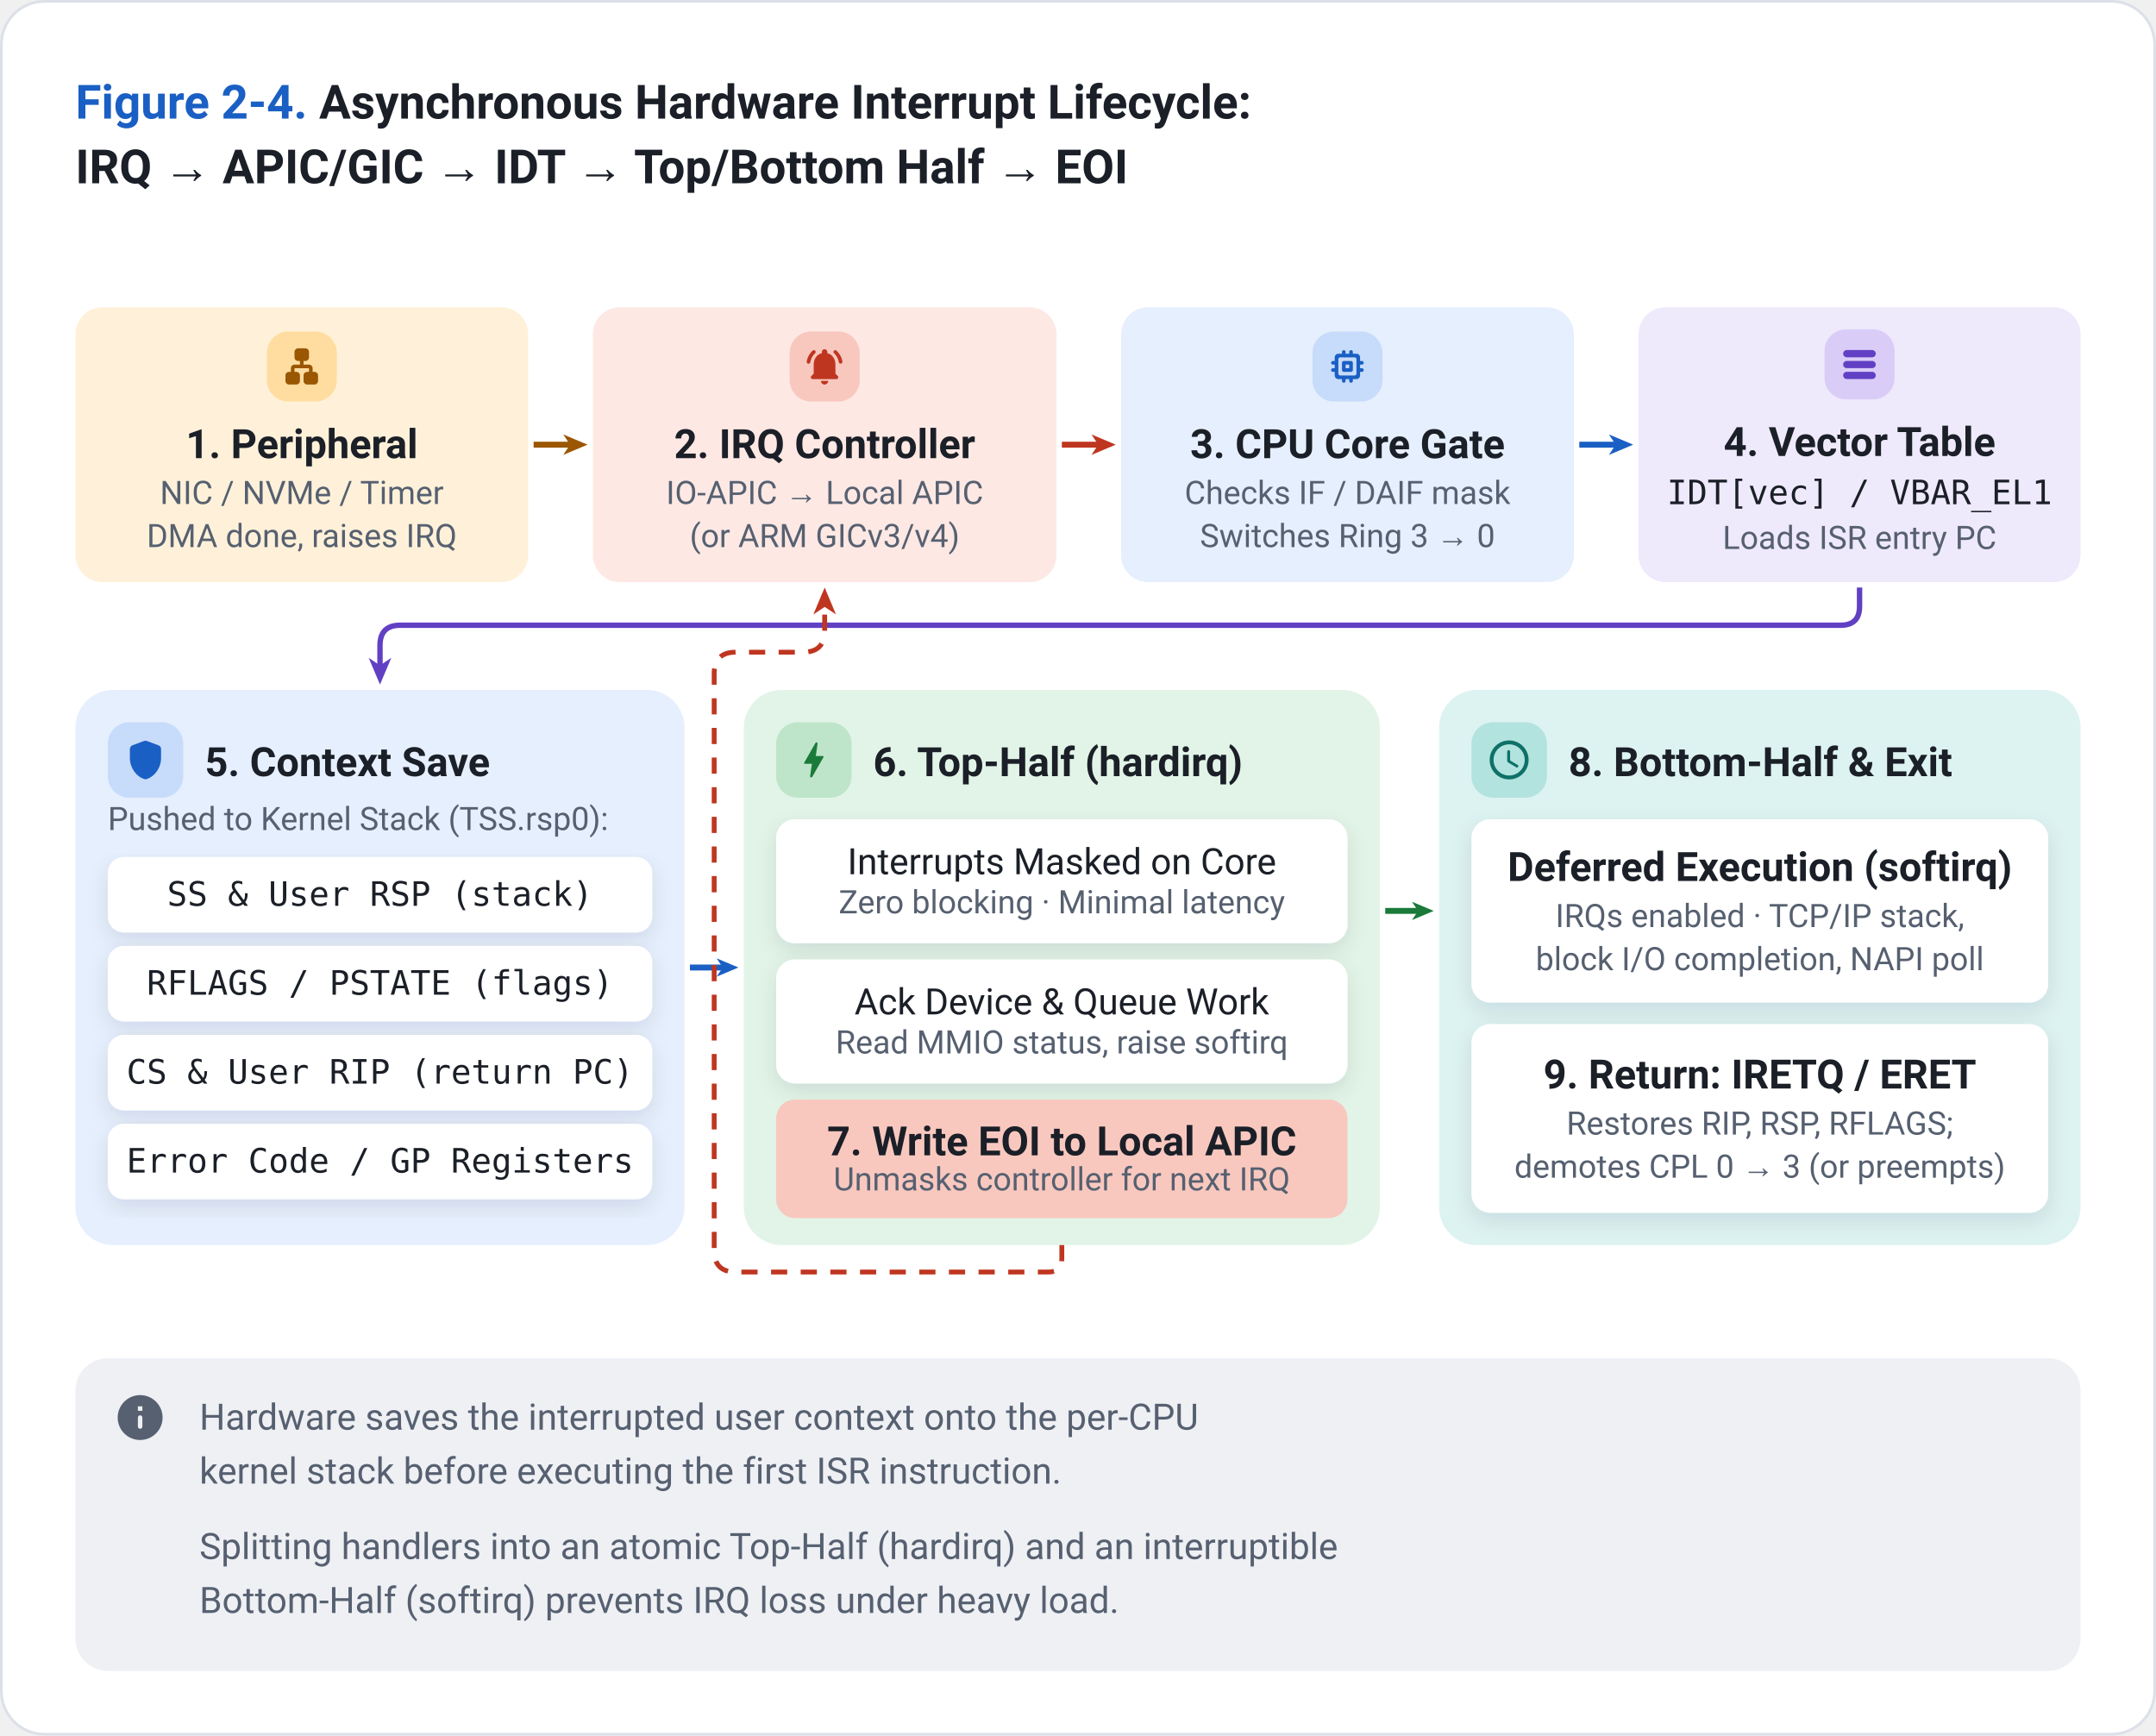
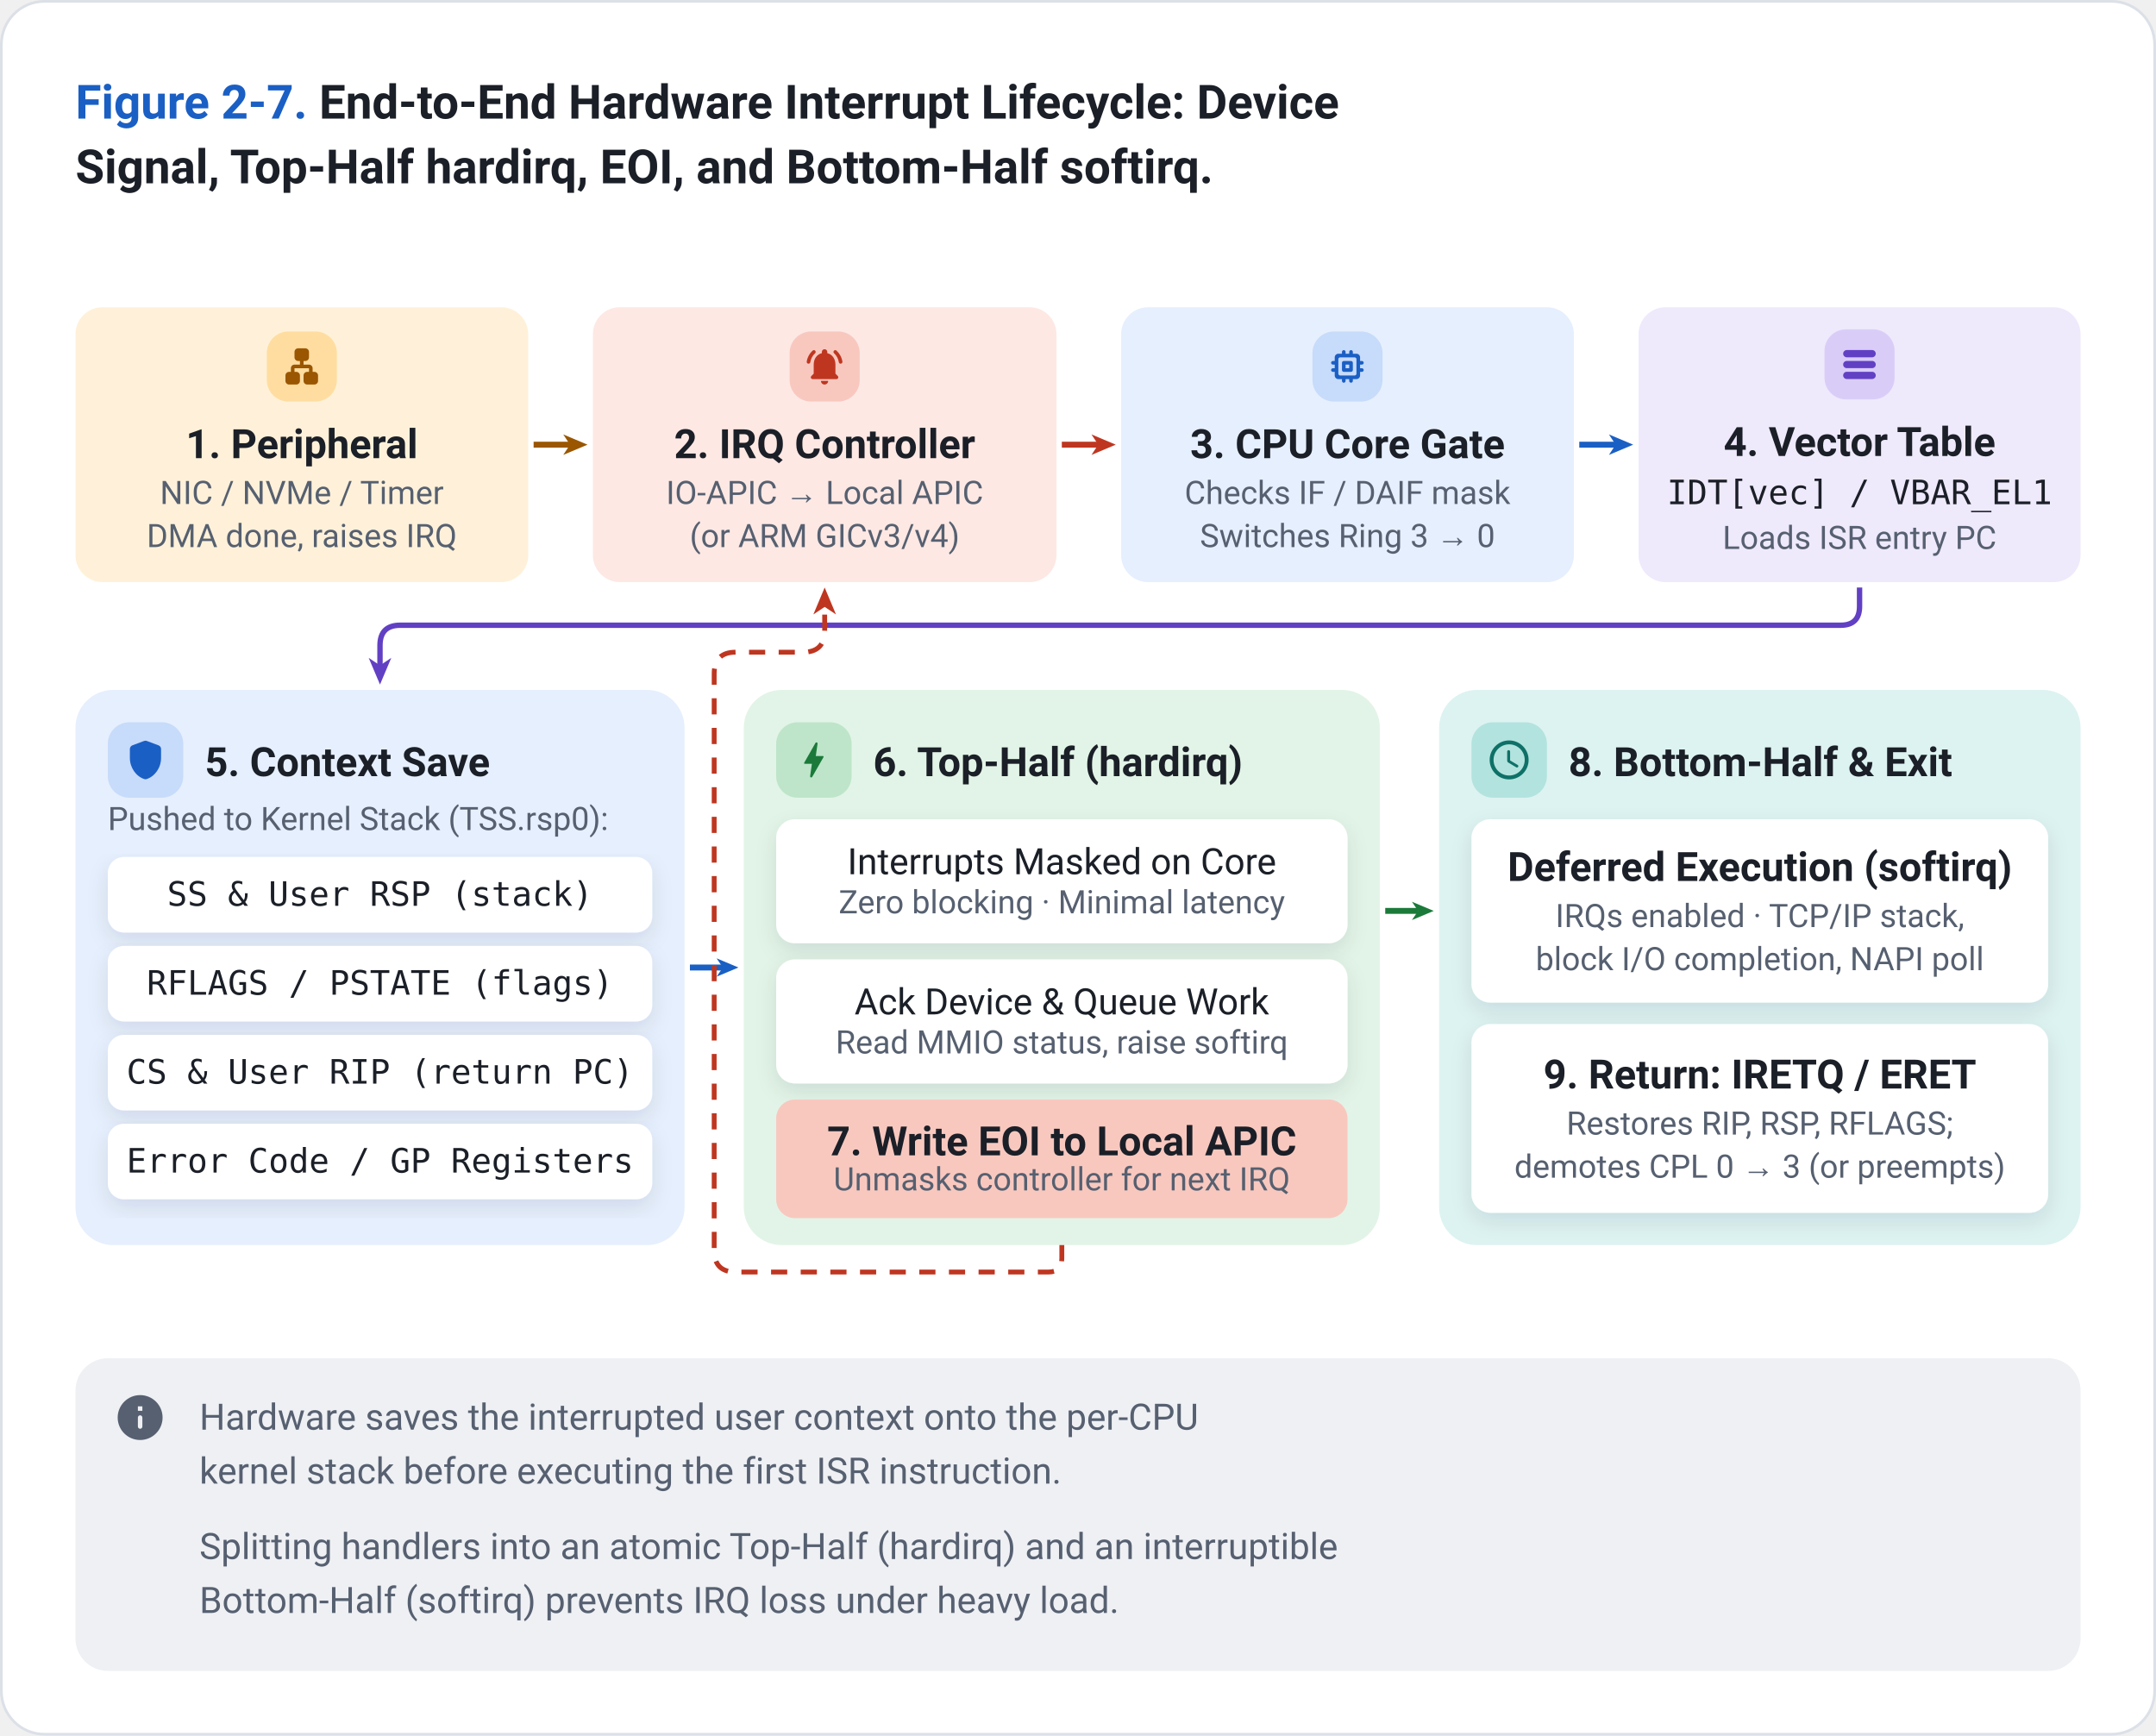
<svg xmlns="http://www.w3.org/2000/svg" viewBox="0 0 800 644" width="800" height="644">
  <style>
    text { font-family: -apple-system, BlinkMacSystemFont, "Segoe UI", Roboto, "Helvetica Neue", Arial, sans-serif; fill: #1B1F27; }
    .paper { fill: #FFFFFF; }
    .frame { fill: #FFFFFF; stroke: #DCE0E7; stroke-width: 1; }
    .card { fill: #FFFFFF; }
    .hair { stroke: #DCE0E7; stroke-width: 1.2; fill: none; }
    .muted { fill: #566070; }
    .ink { fill: #1B1F27; }
    .title { font-size: 17.5px; font-weight: 650; }
    .head { font-size: 15.5px; font-weight: 650; }
    .name { font-size: 15px; font-weight: 650; }
    .body { font-size: 13.5px; }
    .sub { font-size: 13px; }
    .mono { font-size: 12.5px; font-family: "SF Mono", SFMono-Regular, ui-monospace, Menlo, Consolas, monospace; }
    .monob { font-size: 12.5px; font-weight: 650; font-family: "SF Mono", SFMono-Regular, ui-monospace, Menlo, Consolas, monospace; }
    .small { font-size: 12px; }
    .note { font-size: 13.5px; }
    .noteb { font-size: 13.5px; font-weight: 650; }
    .sub, .small, .note { fill: #566070; }
    .c-blue { fill: #E6EFFD; }
    .m-blue { fill: #C7DBFA; }
    .a-blue { fill: #1A5FC4; }
    .t-blue { fill: #1A5FC4; }
    .w-blue { stroke: #1A5FC4; fill: none; stroke-linecap: butt; stroke-linejoin: round; }
    .o-blue { stroke: #1A5FC4; fill: none; stroke-width: 1.5; }
    .h-blue { stroke: #1A5FC4; stroke-width: 1.4; }
    .c-green { fill: #E2F4E7; }
    .m-green { fill: #BEE5C9; }
    .a-green { fill: #1B7A3A; }
    .t-green { fill: #1B7A3A; }
    .w-green { stroke: #1B7A3A; fill: none; stroke-linecap: butt; stroke-linejoin: round; }
    .o-green { stroke: #1B7A3A; fill: none; stroke-width: 1.5; }
    .h-green { stroke: #1B7A3A; stroke-width: 1.4; }
    .c-amber { fill: #FFF1D9; }
    .m-amber { fill: #FFDDA1; }
    .a-amber { fill: #9A5600; }
    .t-amber { fill: #9A5600; }
    .w-amber { stroke: #9A5600; fill: none; stroke-linecap: butt; stroke-linejoin: round; }
    .o-amber { stroke: #9A5600; fill: none; stroke-width: 1.5; }
    .h-amber { stroke: #9A5600; stroke-width: 1.4; }
    .c-red { fill: #FDE8E4; }
    .m-red { fill: #F8C8BF; }
    .a-red { fill: #BF3620; }
    .t-red { fill: #BF3620; }
    .w-red { stroke: #BF3620; fill: none; stroke-linecap: butt; stroke-linejoin: round; }
    .o-red { stroke: #BF3620; fill: none; stroke-width: 1.5; }
    .h-red { stroke: #BF3620; stroke-width: 1.4; }
    .c-purple { fill: #EFE9FC; }
    .m-purple { fill: #D9CDF8; }
    .a-purple { fill: #6240C4; }
    .t-purple { fill: #6240C4; }
    .w-purple { stroke: #6240C4; fill: none; stroke-linecap: butt; stroke-linejoin: round; }
    .o-purple { stroke: #6240C4; fill: none; stroke-width: 1.5; }
    .h-purple { stroke: #6240C4; stroke-width: 1.4; }
    .c-teal { fill: #DDF3F1; }
    .m-teal { fill: #B3E3DE; }
    .a-teal { fill: #0E7168; }
    .t-teal { fill: #0E7168; }
    .w-teal { stroke: #0E7168; fill: none; stroke-linecap: butt; stroke-linejoin: round; }
    .o-teal { stroke: #0E7168; fill: none; stroke-width: 1.5; }
    .h-teal { stroke: #0E7168; stroke-width: 1.4; }
    .c-gray { fill: #EEF0F4; }
    .m-gray { fill: #D9DDE5; }
    .a-gray { fill: #566070; }
    .t-gray { fill: #566070; }
    .w-gray { stroke: #566070; fill: none; stroke-linecap: butt; stroke-linejoin: round; }
    .o-gray { stroke: #566070; fill: none; stroke-width: 1.5; }
    .h-gray { stroke: #566070; stroke-width: 1.4; }
    .c-wire { fill: #EEF0F4; }
    .m-wire { fill: #D9DDE5; }
    .a-wire { fill: #5B6676; }
    .t-wire { fill: #5B6676; }
    .w-wire { stroke: #5B6676; fill: none; stroke-linecap: butt; stroke-linejoin: round; }
    .o-wire { stroke: #5B6676; fill: none; stroke-width: 1.5; }
    .h-wire { stroke: #5B6676; stroke-width: 1.4; }
  </style>
  <defs>
    <filter id="lift" x="-10%" y="-15%" width="120%" height="140%">
      <feDropShadow dx="0" dy="1" stdDeviation="1.2" flood-color="#1B2430" flood-opacity="0.14" />
      <feDropShadow dx="0" dy="3" stdDeviation="4" flood-color="#1B2430" flood-opacity="0.10" />
    </filter>
  </defs>
  <rect x="0.5" y="0.5" width="799" height="643" rx="16" class="frame" />
  <text x="28" y="44" class="title">
-     <tspan class="t-blue">Figure 2-4.</tspan> Asynchronous Hardware Interrupt Lifecycle:</text>
-   <text x="28" y="68" class="title">IRQ → APIC/GIC → IDT → Top/Bottom Half → EOI</text>
+     <tspan class="t-blue">Figure 2-7.</tspan> End-to-End Hardware Interrupt Lifecycle: Device</text>
+   <text x="28" y="68" class="title">Signal, Top-Half hardirq, EOI, and Bottom-Half softirq.</text>
  <g transform="translate(0 98)">
    <rect x="28.0" y="16.0" width="168.0" height="102.0" rx="10" class="c-amber" />
    <rect x="99.0" y="25.0" width="26.0" height="26.0" rx="8" class="m-amber" />
    <g transform="translate(103.9 29.9) scale(0.672)" class="a-amber">
      <path d="M15 22h4c1.1 0 2-.9 2-2v-3c0-1.1-.9-2-2-2h-1v-2c0-1.1-.9-2-2-2h-3V9h1c1.1 0 2-.9 2-2V4c0-1.1-.9-2-2-2h-4c-1.1 0-2 .9-2 2v3c0 1.1.9 2 2 2h1v2H8c-1.1 0-2 .9-2 2v2H5c-1.1 0-2 .9-2 2v3c0 1.1.9 2 2 2h4c1.1 0 2-.9 2-2v-3c0-1.1-.9-2-2-2H8v-2h8v2h-1c-1.1 0-2 .9-2 2v3c0 1.1.9 2 2 2z" />
    </g>
    <text x="112.0" y="72.0" class="name" text-anchor="middle" data-fit="33.0,191.0">1. Peripheral</text>
    <text x="112.0" y="89.0" class="small" text-anchor="middle" data-fit="33.0,191.0">NIC / NVMe / Timer</text>
    <text x="112.0" y="105.0" class="small" text-anchor="middle" data-fit="33.0,191.0">DMA done, raises IRQ</text>
    <rect x="220.0" y="16.0" width="172.0" height="102.0" rx="10" class="c-red" />
    <rect x="293.0" y="25.0" width="26.0" height="26.0" rx="8" class="m-red" />
    <g transform="translate(297.9 29.9) scale(0.672)" class="a-red">
      <path d="M18 16v-5c0-3.07-1.64-5.64-4.5-6.32V4c0-.83-.68-1.5-1.51-1.5S10.5 3.17 10.5 4v.68C7.63 5.36 6 7.92 6 11v5l-1.3 1.29c-.63.63-.19 1.71.7 1.71h13.17c.89 0 1.34-1.08.71-1.71L18 16zm-6.01 6c1.1 0 2-.9 2-2h-4a2 2 0 0 0 2 2zM6.77 4.73c.42-.38.43-1.03.03-1.43a1 1 0 0 0-1.39-.02 10.424 10.424 0 0 0-3.27 6.06c-.09.61.38 1.16 1 1.16.48 0 .9-.35.98-.83a8.44 8.44 0 0 1 2.65-4.94zM18.6 3.28c-.4-.37-1.02-.36-1.4.02-.4.4-.38 1.04.03 1.42 1.38 1.27 2.35 3 2.65 4.94.07.48.49.83.98.83.61 0 1.09-.55.99-1.16-.38-2.37-1.55-4.48-3.25-6.05z" />
    </g>
    <text x="306.0" y="72.0" class="name" text-anchor="middle" data-fit="225.0,387.0">2. IRQ Controller</text>
    <text x="306.0" y="89.0" class="small" text-anchor="middle" data-fit="225.0,387.0">IO-APIC → Local APIC</text>
    <text x="306.0" y="105.0" class="small" text-anchor="middle" data-fit="225.0,387.0">(or ARM GICv3/v4)</text>
    <rect x="416.0" y="16.0" width="168.0" height="102.0" rx="10" class="c-blue" />
    <rect x="487.0" y="25.0" width="26.0" height="26.0" rx="8" class="m-blue" />
    <g transform="translate(491.9 29.9) scale(0.672)" class="a-blue">
      <path d="M14 9h-4c-.55 0-1 .45-1 1v4c0 .55.45 1 1 1h4c.55 0 1-.45 1-1v-4c0-.55-.45-1-1-1zm-1 4h-2v-2h2v2zm8-3c0-.55-.45-1-1-1h-1V7c0-1.1-.9-2-2-2h-2V4c0-.55-.45-1-1-1s-1 .45-1 1v1h-2V4c0-.55-.45-1-1-1s-1 .45-1 1v1H7c-1.1 0-2 .9-2 2v2H4c-.55 0-1 .45-1 1s.45 1 1 1h1v2H4c-.55 0-1 .45-1 1s.45 1 1 1h1v2c0 1.1.9 2 2 2h2v1c0 .55.45 1 1 1s1-.45 1-1v-1h2v1c0 .55.45 1 1 1s1-.45 1-1v-1h2c1.1 0 2-.9 2-2v-2h1c.55 0 1-.45 1-1s-.45-1-1-1h-1v-2h1c.55 0 1-.45 1-1zm-5 7H8c-.55 0-1-.45-1-1V8c0-.55.45-1 1-1h8c.55 0 1 .45 1 1v8c0 .55-.45 1-1 1z" />
    </g>
    <text x="500.0" y="72.0" class="name" text-anchor="middle" data-fit="421.0,579.0">3. CPU Core Gate</text>
    <text x="500.0" y="89.0" class="small" text-anchor="middle" data-fit="421.0,579.0">Checks IF / DAIF mask</text>
    <text x="500.0" y="105.0" class="small" text-anchor="middle" data-fit="421.0,579.0">Switches Ring 3 → 0</text>
    <rect x="608.0" y="16.0" width="164.0" height="102.0" rx="10" class="c-purple" />
    <rect x="677.0" y="24.2" width="26.0" height="26.0" rx="8" class="m-purple" />
    <g transform="translate(681.9 29.2) scale(0.672)" class="a-purple">
      <path d="M19 8H5c-1.1 0-2-.9-2-2s.9-2 2-2h14c1.1 0 2 .9 2 2s-.9 2-2 2zm0 2H5c-1.1 0-2 .9-2 2s.9 2 2 2h14c1.1 0 2-.9 2-2s-.9-2-2-2zm0 6H5c-1.1 0-2 .9-2 2s.9 2 2 2h14c1.1 0 2-.9 2-2s-.9-2-2-2z" />
    </g>
    <text x="690.0" y="71.2" class="name" text-anchor="middle" data-fit="613.0,767.0">4. Vector Table</text>
    <text x="690.0" y="89.1" class="mono" text-anchor="middle" data-fit="613.0,767.0">IDT[vec] / VBAR_EL1</text>
    <text x="690.0" y="105.7" class="small" text-anchor="middle" data-fit="613.0,767.0">Loads ISR entry PC</text>
    <polygon points="218.0,67.0 209.0,70.8 211.5,67.0 209.0,63.2" class="a-amber" />
    <path d="M198.0,67.0 L211.7,67.0" class="w-amber" stroke-width="2.2" />
    <polygon points="414.0,67.0 405.0,70.8 407.5,67.0 405.0,63.2" class="a-red" />
    <path d="M394.0,67.0 L407.7,67.0" class="w-red" stroke-width="2.2" />
    <polygon points="606.0,67.0 597.0,70.8 599.5,67.0 597.0,63.2" class="a-blue" />
    <path d="M586.0,67.0 L599.7,67.0" class="w-blue" stroke-width="2.2" />
    <rect x="28.0" y="158.0" width="226.0" height="206.0" rx="14" class="c-blue" />
    <rect x="40.0" y="170.0" width="28.0" height="28.0" rx="8" class="m-blue" />
    <g transform="translate(45.3 175.3) scale(0.723)" class="a-blue">
      <path d="m11.3 2.26-6 2.25C4.52 4.81 4 5.55 4 6.39v4.7c0 4.83 3.13 9.37 7.43 10.75.37.12.77.12 1.14 0 4.3-1.38 7.43-5.91 7.43-10.75v-4.7a2 2 0 0 0-1.3-1.87l-6-2.25c-.45-.18-.95-.18-1.4-.01z" />
    </g>
    <text x="76.0" y="190.0" class="name" data-fit="76.0,246.0">5. Context Save</text>
    <text x="40.0" y="210.0" class="small">Pushed to Kernel Stack (TSS.rsp0):</text>
    <rect x="40.0" y="220.0" width="202.0" height="28.0" rx="6" class="card" filter="url(#lift)" />
    <text x="141.0" y="238.1" class="mono" text-anchor="middle" data-fit="45.0,237.0">SS &amp; User RSP (stack)</text>
    <rect x="40.0" y="253.0" width="202.0" height="28.0" rx="6" class="card" filter="url(#lift)" />
    <text x="141.0" y="271.1" class="mono" text-anchor="middle" data-fit="45.0,237.0">RFLAGS / PSTATE (flags)</text>
    <rect x="40.0" y="286.0" width="202.0" height="28.0" rx="6" class="card" filter="url(#lift)" />
    <text x="141.0" y="304.1" class="mono" text-anchor="middle" data-fit="45.0,237.0">CS &amp; User RIP (return PC)</text>
    <rect x="40.0" y="319.0" width="202.0" height="28.0" rx="6" class="card" filter="url(#lift)" />
    <text x="141.0" y="337.1" class="mono" text-anchor="middle" data-fit="45.0,237.0">Error Code / GP Registers</text>
    <rect x="276.0" y="158.0" width="236.0" height="206.0" rx="14" class="c-green" />
    <rect x="288.0" y="170.0" width="28.0" height="28.0" rx="8" class="m-green" />
    <g transform="translate(293.3 175.3) scale(0.723)" class="a-green">
      <path d="M10.67 21c-.35 0-.62-.31-.57-.66L11 14H7.5c-.88 0-.33-.75-.31-.78 1.26-2.23 3.15-5.53 5.65-9.93a.577.577 0 0 1 1.07.37l-.9 6.34h3.51c.4 0 .62.19.4.66-3.29 5.74-5.2 9.09-5.75 10.05-.1.18-.29.29-.5.29z" />
    </g>
    <text x="324.0" y="190.0" class="name" data-fit="324.0,504.0">6. Top-Half (hardirq)</text>
    <rect x="288.0" y="206.0" width="212.0" height="46.0" rx="7" class="card" filter="url(#lift)" />
    <text x="394.0" y="226.4" class="body" text-anchor="middle" data-fit="293.0,495.0">Interrupts Masked on Core</text>
    <text x="394.0" y="240.9" class="small" text-anchor="middle" data-fit="293.0,495.0">Zero blocking · Minimal latency</text>
    <rect x="288.0" y="258.0" width="212.0" height="46.0" rx="7" class="card" filter="url(#lift)" />
    <text x="394.0" y="278.4" class="body" text-anchor="middle" data-fit="293.0,495.0">Ack Device &amp; Queue Work</text>
    <text x="394.0" y="292.9" class="small" text-anchor="middle" data-fit="293.0,495.0">Read MMIO status, raise softirq</text>
    <rect x="288.0" y="310.0" width="212.0" height="44.0" rx="7" class="m-red" />
    <text x="394.0" y="330.7" class="name" text-anchor="middle" data-fit="293.0,495.0">7. Write EOI to Local APIC</text>
    <text x="394.0" y="343.7" class="small" text-anchor="middle" data-fit="293.0,495.0">Unmasks controller for next IRQ</text>
    <rect x="534.0" y="158.0" width="238.0" height="206.0" rx="14" class="c-teal" />
    <rect x="546.0" y="170.0" width="28.0" height="28.0" rx="8" class="m-teal" />
    <g transform="translate(551.3 175.3) scale(0.723)" class="a-teal">
      <path d="M11.99 2C6.47 2 2 6.48 2 12s4.47 10 9.99 10C17.52 22 22 17.52 22 12S17.52 2 11.99 2zM12 20c-4.42 0-8-3.58-8-8s3.58-8 8-8 8 3.58 8 8-3.58 8-8 8zm-.22-13h-.06c-.4 0-.72.32-.72.72v4.72c0 .35.18.68.49.86l4.15 2.49c.34.2.78.1.98-.24a.71.71 0 0 0-.25-.99l-3.87-2.3V7.72c0-.4-.32-.72-.72-.72z" />
    </g>
    <text x="582.0" y="190.0" class="name" data-fit="582.0,764.0">8. Bottom-Half &amp; Exit</text>
    <rect x="546.0" y="206.0" width="214.0" height="68.0" rx="7" class="card" filter="url(#lift)" />
    <text x="653.0" y="228.9" class="name" text-anchor="middle" data-fit="551.0,755.0">Deferred Execution (softirq)</text>
    <text x="653.0" y="246.0" class="small" text-anchor="middle" data-fit="551.0,755.0">IRQs enabled · TCP/IP stack,</text>
    <text x="653.0" y="262.0" class="small" text-anchor="middle" data-fit="551.0,755.0">block I/O completion, NAPI poll</text>
    <rect x="546.0" y="282.0" width="214.0" height="70.0" rx="7" class="card" filter="url(#lift)" />
    <text x="653.0" y="305.9" class="name" text-anchor="middle" data-fit="551.0,755.0">9. Return: IRETQ / ERET</text>
    <text x="653.0" y="323.0" class="small" text-anchor="middle" data-fit="551.0,755.0">Restores RIP, RSP, RFLAGS;</text>
    <text x="653.0" y="339.0" class="small" text-anchor="middle" data-fit="551.0,755.0">demotes CPL 0 → 3 (or preempts)</text>
    <polygon points="141.0,156.0 136.8,146.1 141.0,148.9 145.2,146.1" class="a-purple" />
    <path d="M690.0,120.0 L690.0,127.0 Q690.0,134.0 683.0,134.0 L148.5,134.0 Q141.0,134.0 141.0,141.5 L141.0,149.1" class="w-purple" stroke-width="2.0" />
    <polygon points="274.0,261.0 265.9,264.4 268.2,261.0 265.9,257.6" class="a-blue" />
    <path d="M256.0,261.0 L268.3,261.0" class="w-blue" stroke-width="2.2" />
    <polygon points="532.0,240.0 523.9,243.4 526.2,240.0 523.9,236.6" class="a-green" />
    <path d="M514.0,240.0 L526.3,240.0" class="w-green" stroke-width="2.2" />
    <polygon points="306.0,120.0 310.2,130.0 306.0,127.2 301.8,130.0" class="a-red" />
    <path d="M394.0,364.0 L394.0,369.0 Q394.0,374.0 389.0,374.0 L273.0,374.0 Q265.0,374.0 265.0,366.0 L265.0,152.0 Q265.0,144.0 273.0,144.0 L298.0,144.0 Q306.0,144.0 306.0,136.0 L306.0,127.0" class="w-red" stroke-width="1.8" stroke-dasharray="6 5" />
  </g>
  <rect x="28" y="504" width="744" height="116" rx="12" class="c-gray" />
  <g transform="translate(42 516) scale(0.833)" class="a-gray">
    <path d="M12 2C6.48 2 2 6.48 2 12s4.48 10 10 10 10-4.48 10-10S17.52 2 12 2zm0 15c-.55 0-1-.45-1-1v-4c0-.55.45-1 1-1s1 .45 1 1v4c0 .55-.45 1-1 1zm1-8h-2V7h2v2z" />
  </g>
  <text x="74" y="530.5" class="note" data-fit="74,760">Hardware saves the interrupted user context onto the per-CPU</text>
  <text x="74" y="550.5" class="note" data-fit="74,760">kernel stack before executing the first ISR instruction.</text>
  <text x="74" y="578.5" class="note" data-fit="74,760">Splitting handlers into an atomic Top-Half (hardirq) and an interruptible</text>
  <text x="74" y="598.5" class="note" data-fit="74,760">Bottom-Half (softirq) prevents IRQ loss under heavy load.</text>
</svg>
